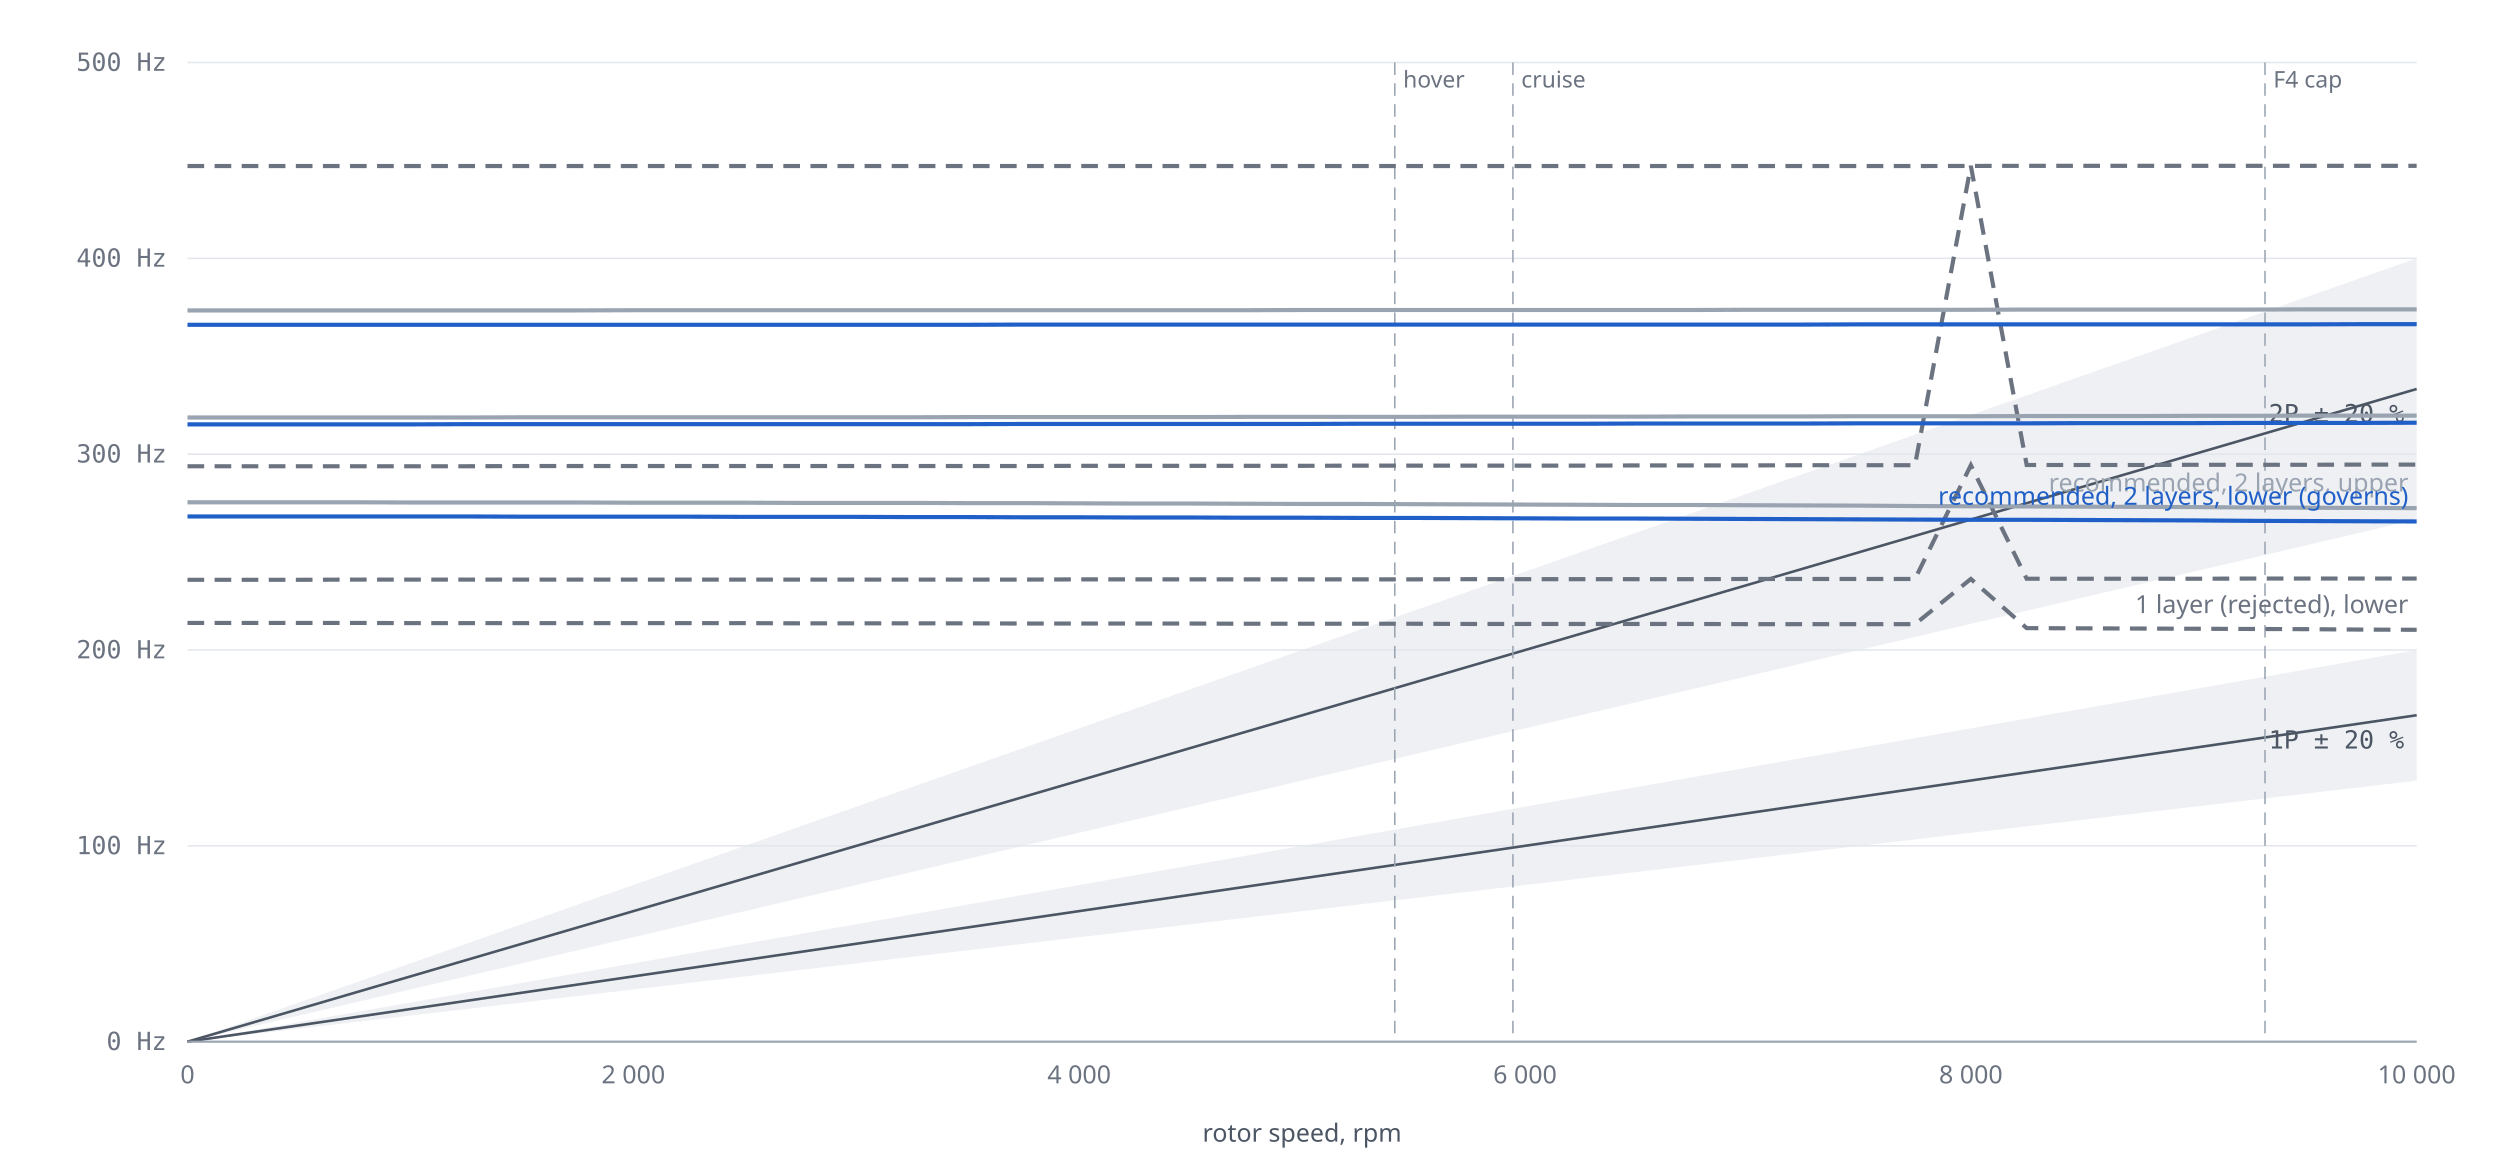
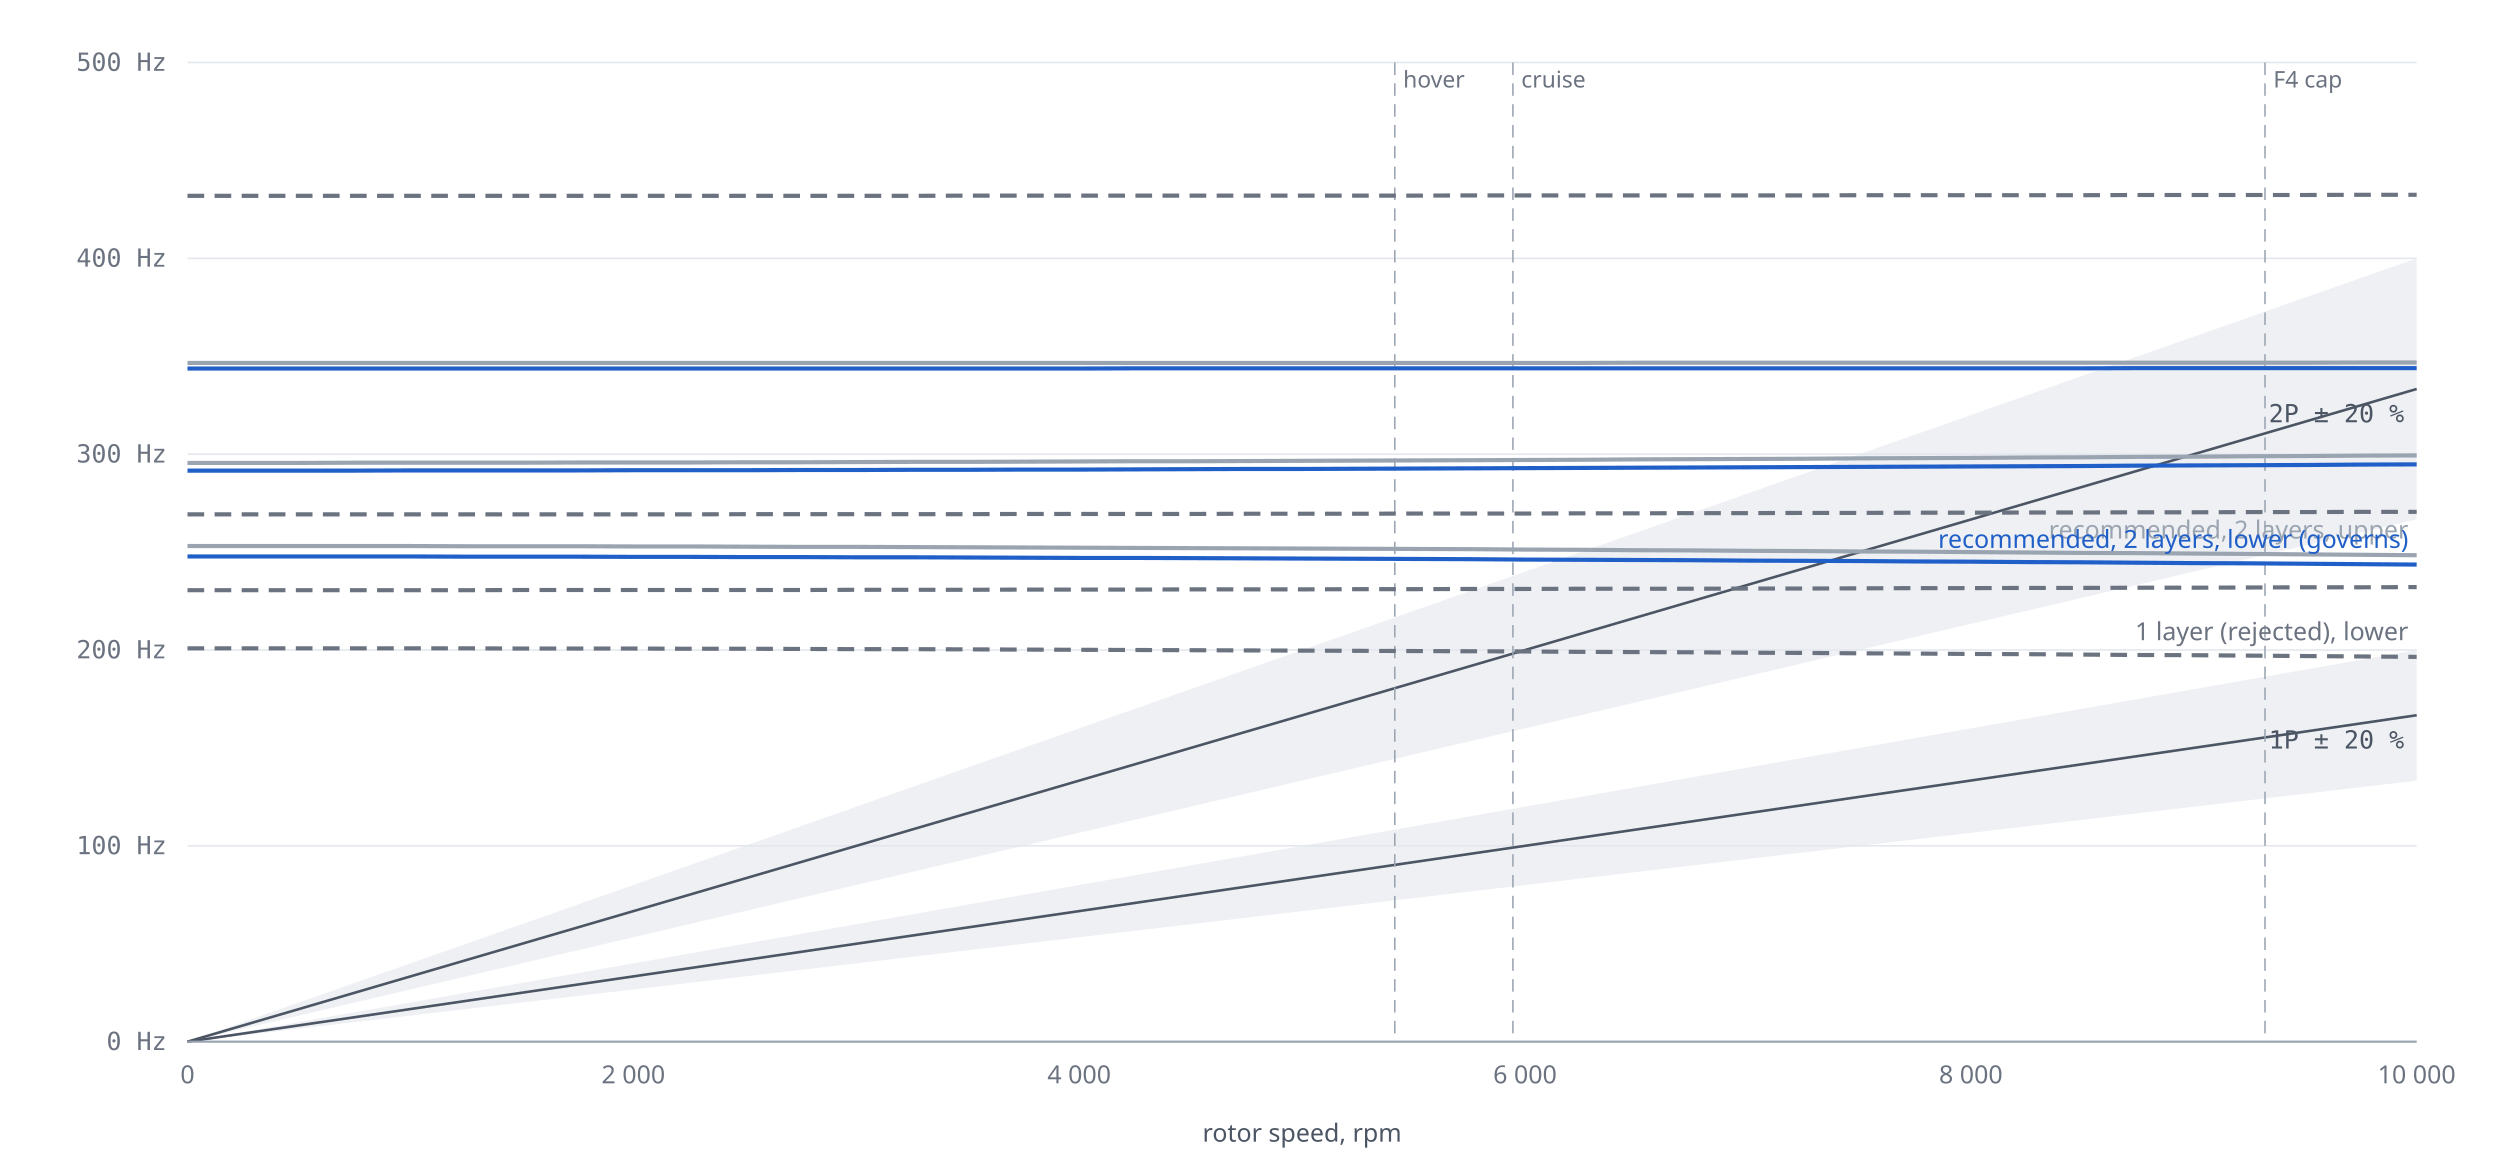
<svg xmlns="http://www.w3.org/2000/svg" viewBox="0 0 1200 560" font-family="IBM Plex Sans, system-ui, sans-serif">
  <polygon points="90.0,500.0 1160.0,312.0 1160.0,374.7 90.0,500.0" fill="#E2E6EC" fill-opacity="0.6" stroke="none" />
  <polygon points="90.0,500.0 1160.0,124.0 1160.0,249.3 90.0,500.0" fill="#E2E6EC" fill-opacity="0.6" stroke="none" />
  <line x1="90" y1="500.0" x2="1160" y2="500.0" stroke="#E3E7ED" stroke-width="0.75" />
  <text x="80" y="504.0" font-size="12" font-family="IBM Plex Mono, monospace" fill="#6B7280" text-anchor="end">0 Hz</text>
  <line x1="90" y1="406.0" x2="1160" y2="406.0" stroke="#E3E7ED" stroke-width="0.75" />
  <text x="80" y="410.0" font-size="12" font-family="IBM Plex Mono, monospace" fill="#6B7280" text-anchor="end">100 Hz</text>
  <line x1="90" y1="312.0" x2="1160" y2="312.0" stroke="#E3E7ED" stroke-width="0.75" />
  <text x="80" y="316.0" font-size="12" font-family="IBM Plex Mono, monospace" fill="#6B7280" text-anchor="end">200 Hz</text>
  <line x1="90" y1="218.0" x2="1160" y2="218.0" stroke="#E3E7ED" stroke-width="0.75" />
  <text x="80" y="222.0" font-size="12" font-family="IBM Plex Mono, monospace" fill="#6B7280" text-anchor="end">300 Hz</text>
  <line x1="90" y1="124.0" x2="1160" y2="124.0" stroke="#E3E7ED" stroke-width="0.75" />
  <text x="80" y="128.0" font-size="12" font-family="IBM Plex Mono, monospace" fill="#6B7280" text-anchor="end">400 Hz</text>
  <line x1="90" y1="30.0" x2="1160" y2="30.0" stroke="#E3E7ED" stroke-width="0.75" />
  <text x="80" y="34.0" font-size="12" font-family="IBM Plex Mono, monospace" fill="#6B7280" text-anchor="end">500 Hz</text>
  <text x="90.0" y="520" font-size="12" font-family="IBM Plex Mono  monospace" fill="#6B7280" text-anchor="middle">0</text>
  <text x="304.0" y="520" font-size="12" font-family="IBM Plex Mono  monospace" fill="#6B7280" text-anchor="middle">2 000</text>
  <text x="518.0" y="520" font-size="12" font-family="IBM Plex Mono  monospace" fill="#6B7280" text-anchor="middle">4 000</text>
  <text x="732.0" y="520" font-size="12" font-family="IBM Plex Mono  monospace" fill="#6B7280" text-anchor="middle">6 000</text>
  <text x="946.0" y="520" font-size="12" font-family="IBM Plex Mono  monospace" fill="#6B7280" text-anchor="middle">8 000</text>
  <text x="1160.0" y="520" font-size="12" font-family="IBM Plex Mono  monospace" fill="#6B7280" text-anchor="middle">10 000</text>
  <text x="625.0" y="548" font-size="12" fill="#4B5563" text-anchor="middle">rotor speed, rpm</text>
  <line x1="90.0" y1="500.0" x2="1160.0" y2="343.3" stroke="#4B5563" stroke-width="1.25" />
  <text x="1154.0" y="359.3" font-size="12" font-family="IBM Plex Mono, monospace" fill="#4B5563" text-anchor="end">1P ± 20 %</text>
  <line x1="90.0" y1="500.0" x2="1160.0" y2="186.7" stroke="#4B5563" stroke-width="1.25" />
  <text x="1154.0" y="202.7" font-size="12" font-family="IBM Plex Mono, monospace" fill="#4B5563" text-anchor="end">2P ± 20 %</text>
  <line x1="669.5" y1="30" x2="669.5" y2="500" stroke="#9AA4B1" stroke-width="0.75" stroke-dasharray="6 4" />
  <text x="673.5" y="42" font-size="11" fill="#6B7280">hover</text>
  <line x1="726.2" y1="30" x2="726.2" y2="500" stroke="#9AA4B1" stroke-width="0.75" stroke-dasharray="6 4" />
  <text x="730.2" y="42" font-size="11" fill="#6B7280">cruise</text>
  <line x1="1087.2" y1="30" x2="1087.2" y2="500" stroke="#9AA4B1" stroke-width="0.75" stroke-dasharray="6 4" />
  <text x="1091.2" y="42" font-size="11" fill="#6B7280">F4 cap</text>
-   <polyline points="90.0,299.0 116.8,299.0 143.5,299.0 170.2,299.0 197.0,299.1 223.8,299.1 250.5,299.1 277.2,299.1 304.0,299.1 330.8,299.1 357.5,299.1 384.2,299.2 411.0,299.2 437.8,299.2 464.5,299.2 491.2,299.3 518.0,299.3 544.8,299.3 571.5,299.3 598.2,299.4 625.0,299.4 651.8,299.4 678.5,299.4 705.2,299.5 732.0,299.5 758.8,299.5 785.5,299.5 812.2,299.5 839.0,299.6 865.8,299.6 892.5,299.6 919.2,299.6 946.0,277.9 972.8,301.5 999.5,301.6 1026.2,301.7 1053.0,301.8 1079.8,301.9 1106.5,302.0 1133.2,302.2 1160.0,302.3" fill="none" stroke="#6B7280" stroke-width="2" stroke-dasharray="8 5" />
-   <polyline points="90.0,278.3 116.8,278.3 143.5,278.3 170.2,278.2 197.0,278.2 223.8,278.2 250.5,278.2 277.2,278.2 304.0,278.2 330.8,278.2 357.5,278.2 384.2,278.2 411.0,278.2 437.8,278.2 464.5,278.2 491.2,278.2 518.0,278.1 544.8,278.1 571.5,278.1 598.2,278.1 625.0,278.1 651.8,278.1 678.5,278.1 705.2,278.0 732.0,278.0 758.8,278.0 785.5,278.0 812.2,278.0 839.0,277.9 865.8,277.9 892.5,277.9 919.2,277.9 946.0,223.3 972.8,277.8 999.5,277.8 1026.2,277.8 1053.0,277.8 1079.8,277.7 1106.5,277.7 1133.2,277.7 1160.0,277.7" fill="none" stroke="#6B7280" stroke-width="2" stroke-dasharray="8 5" />
-   <polyline points="90.0,223.8 116.8,223.8 143.5,223.8 170.2,223.8 197.0,223.8 223.8,223.8 250.5,223.7 277.2,223.7 304.0,223.7 330.8,223.7 357.5,223.7 384.2,223.7 411.0,223.7 437.8,223.7 464.5,223.7 491.2,223.7 518.0,223.6 544.8,223.6 571.5,223.6 598.2,223.6 625.0,223.6 651.8,223.5 678.5,223.5 705.2,223.5 732.0,223.5 758.8,223.5 785.5,223.4 812.2,223.4 839.0,223.4 865.8,223.3 892.5,223.3 919.2,223.3 946.0,79.6 972.8,223.2 999.5,223.2 1026.2,223.2 1053.0,223.1 1079.8,223.1 1106.5,223.1 1133.2,223.0 1160.0,223.0" fill="none" stroke="#6B7280" stroke-width="2" stroke-dasharray="8 5" />
-   <polyline points="90.0,79.7 116.8,79.7 143.5,79.7 170.2,79.7 197.0,79.7 223.8,79.7 250.5,79.7 277.2,79.7 304.0,79.7 330.8,79.7 357.5,79.7 384.2,79.7 411.0,79.7 437.8,79.7 464.5,79.7 491.2,79.7 518.0,79.7 544.8,79.7 571.5,79.7 598.2,79.7 625.0,79.7 651.8,79.7 678.5,79.7 705.2,79.7 732.0,79.7 758.8,79.7 785.5,79.7 812.2,79.7 839.0,79.7 865.8,79.7 892.5,79.7 919.2,79.7 972.8,79.6 999.5,79.6 1026.2,79.6 1053.0,79.6 1079.8,79.6 1106.5,79.6 1133.2,79.6 1160.0,79.6" fill="none" stroke="#6B7280" stroke-width="2" stroke-dasharray="8 5" />
-   <text x="1156" y="294.3" font-size="12" fill="#6B7280" text-anchor="end">1 layer (rejected), lower</text>
-   <polyline points="90.0,241.1 116.8,241.1 143.5,241.1 170.2,241.1 197.0,241.2 223.8,241.2 250.5,241.2 277.2,241.2 304.0,241.3 330.8,241.3 357.5,241.3 384.2,241.4 411.0,241.4 437.8,241.4 464.5,241.5 491.2,241.5 518.0,241.6 544.8,241.7 571.5,241.7 598.2,241.8 625.0,241.9 651.8,241.9 678.5,242.0 705.2,242.1 732.0,242.2 758.8,242.3 785.5,242.4 812.2,242.4 839.0,242.5 865.8,242.6 892.5,242.7 919.2,242.9 946.0,243.0 972.8,243.1 999.5,243.2 1026.2,243.3 1053.0,243.4 1079.8,243.6 1106.5,243.7 1133.2,243.8 1160.0,243.9" fill="none" stroke="#9AA4B1" stroke-width="2" />
-   <polyline points="90.0,200.4 116.8,200.4 143.5,200.4 170.2,200.4 197.0,200.4 223.8,200.4 250.5,200.3 277.2,200.3 304.0,200.3 330.8,200.3 357.5,200.3 384.2,200.3 411.0,200.3 437.8,200.3 464.5,200.2 491.2,200.2 518.0,200.2 544.8,200.2 571.5,200.2 598.2,200.1 625.0,200.1 651.8,200.1 678.5,200.1 705.2,200.0 732.0,200.0 758.8,200.0 785.5,200.0 812.2,199.9 839.0,199.9 865.8,199.9 892.5,199.8 919.2,199.8 946.0,199.8 972.8,199.7 999.5,199.7 1026.2,199.7 1053.0,199.6 1079.8,199.6 1106.5,199.5 1133.2,199.5 1160.0,199.5" fill="none" stroke="#9AA4B1" stroke-width="2" />
-   <polyline points="90.0,149.0 116.8,149.0 143.5,149.0 170.2,149.0 197.0,149.0 223.8,149.0 250.5,149.0 277.2,149.0 304.0,148.9 330.8,148.9 357.5,148.9 384.2,148.9 411.0,148.9 437.8,148.9 464.5,148.9 491.2,148.9 518.0,148.9 544.8,148.9 571.5,148.9 598.2,148.9 625.0,148.8 651.8,148.8 678.5,148.8 705.2,148.8 732.0,148.8 758.8,148.8 785.5,148.8 812.2,148.8 839.0,148.7 865.8,148.7 892.5,148.7 919.2,148.7 946.0,148.7 972.8,148.6 999.5,148.6 1026.2,148.6 1053.0,148.6 1079.8,148.6 1106.5,148.5 1133.2,148.5 1160.0,148.5" fill="none" stroke="#9AA4B1" stroke-width="2" />
-   <text x="1156" y="235.9" font-size="12" fill="#9AA4B1" text-anchor="end">recommended, 2 layers, upper</text>
-   <polyline points="90.0,247.9 116.8,247.9 143.5,247.9 170.2,247.9 197.0,247.9 223.8,247.9 250.5,248.0 277.2,248.0 304.0,248.0 330.8,248.0 357.5,248.1 384.2,248.1 411.0,248.1 437.8,248.2 464.5,248.2 491.2,248.3 518.0,248.3 544.8,248.4 571.5,248.4 598.2,248.5 625.0,248.5 651.8,248.6 678.5,248.6 705.2,248.7 732.0,248.8 758.8,248.9 785.5,248.9 812.2,249.0 839.0,249.1 865.8,249.2 892.5,249.3 919.2,249.4 946.0,249.5 972.8,249.5 999.5,249.6 1026.2,249.7 1053.0,249.8 1079.8,250.0 1106.5,250.1 1133.2,250.2 1160.0,250.3" fill="none" stroke="#1F5FC7" stroke-width="2" />
-   <polyline points="90.0,203.7 116.8,203.7 143.5,203.7 170.2,203.7 197.0,203.7 223.8,203.6 250.5,203.6 277.2,203.6 304.0,203.6 330.8,203.6 357.5,203.6 384.2,203.6 411.0,203.6 437.8,203.6 464.5,203.6 491.2,203.5 518.0,203.5 544.8,203.5 571.5,203.5 598.2,203.5 625.0,203.5 651.8,203.4 678.5,203.4 705.2,203.4 732.0,203.4 758.8,203.4 785.5,203.3 812.2,203.3 839.0,203.3 865.8,203.3 892.5,203.2 919.2,203.2 946.0,203.2 972.8,203.2 999.5,203.1 1026.2,203.1 1053.0,203.1 1079.8,203.0 1106.5,203.0 1133.2,203.0 1160.0,202.9" fill="none" stroke="#1F5FC7" stroke-width="2" />
-   <polyline points="90.0,155.9 116.8,155.9 143.5,155.9 170.2,155.9 197.0,155.9 223.8,155.9 250.5,155.9 277.2,155.9 304.0,155.9 330.8,155.9 357.5,155.9 384.2,155.9 411.0,155.9 437.8,155.9 464.5,155.9 491.2,155.8 518.0,155.8 544.8,155.8 571.5,155.8 598.2,155.8 625.0,155.8 651.8,155.8 678.5,155.8 705.2,155.8 732.0,155.8 758.8,155.8 785.5,155.8 812.2,155.8 839.0,155.8 865.8,155.8 892.5,155.7 919.2,155.7 946.0,155.7 972.8,155.7 999.5,155.7 1026.2,155.7 1053.0,155.7 1079.8,155.7 1106.5,155.7 1133.2,155.6 1160.0,155.6" fill="none" stroke="#1F5FC7" stroke-width="2" />
-   <text x="1156" y="242.3" font-size="12" fill="#1F5FC7" text-anchor="end">recommended, 2 layers, lower (governs)</text>
+   <polyline points="90.0,311.2 116.8,311.2 143.5,311.2 170.2,311.2 197.0,311.2 223.8,311.2 250.5,311.3 277.2,311.3 304.0,311.3 330.8,311.4 357.5,311.4 384.2,311.5 411.0,311.6 437.8,311.6 464.5,311.7 491.2,311.8 518.0,311.9 544.8,312.0 571.5,312.1 598.2,312.2 625.0,312.3 651.8,312.4 678.5,312.5 705.2,312.6 732.0,312.7 758.8,312.9 785.5,313.0 812.2,313.1 839.0,313.3 865.8,313.4 892.5,313.6 919.2,313.7 946.0,313.9 972.8,314.0 999.5,314.2 1026.2,314.4 1053.0,314.5 1079.8,314.7 1106.5,314.9 1133.2,315.1 1160.0,315.3" fill="none" stroke="#6B7280" stroke-width="2" stroke-dasharray="8 5" />
+   <polyline points="90.0,283.3 116.8,283.3 143.5,283.3 170.2,283.3 197.0,283.3 223.8,283.3 250.5,283.2 277.2,283.2 304.0,283.2 330.8,283.2 357.5,283.2 384.2,283.2 411.0,283.1 437.8,283.1 464.5,283.1 491.2,283.0 518.0,283.0 544.8,283.0 571.5,282.9 598.2,282.9 625.0,282.9 651.8,282.8 678.5,282.8 705.2,282.7 732.0,282.7 758.8,282.6 785.5,282.6 812.2,282.6 839.0,282.5 865.8,282.5 892.5,282.4 919.2,282.3 946.0,282.3 972.8,282.2 999.5,282.2 1026.2,282.1 1053.0,282.1 1079.8,282.0 1106.5,281.9 1133.2,281.9 1160.0,281.8" fill="none" stroke="#6B7280" stroke-width="2" stroke-dasharray="8 5" />
+   <polyline points="90.0,246.9 116.8,246.9 143.5,246.9 170.2,246.9 197.0,246.9 223.8,246.9 250.5,246.9 277.2,246.9 304.0,246.9 330.8,246.9 357.5,246.8 384.2,246.8 411.0,246.8 437.8,246.8 464.5,246.8 491.2,246.7 518.0,246.7 544.8,246.7 571.5,246.7 598.2,246.6 625.0,246.6 651.8,246.6 678.5,246.5 705.2,246.5 732.0,246.5 758.8,246.4 785.5,246.4 812.2,246.3 839.0,246.3 865.8,246.2 892.5,246.2 919.2,246.1 946.0,246.1 972.8,246.0 999.5,246.0 1026.2,245.9 1053.0,245.9 1079.8,245.8 1106.5,245.8 1133.2,245.7 1160.0,245.7" fill="none" stroke="#6B7280" stroke-width="2" stroke-dasharray="8 5" />
+   <polyline points="90.0,94.0 116.8,94.0 143.5,94.0 170.2,94.0 197.0,94.0 223.8,94.0 250.5,94.0 277.2,94.0 304.0,94.0 330.8,94.0 357.5,94.0 384.2,94.0 411.0,94.0 437.8,94.0 464.5,93.9 491.2,93.9 518.0,93.9 544.8,93.9 571.5,93.9 598.2,93.9 625.0,93.9 651.8,93.9 678.5,93.9 705.2,93.8 732.0,93.8 758.8,93.8 785.5,93.8 812.2,93.8 839.0,93.8 865.8,93.8 892.5,93.7 919.2,93.7 946.0,93.7 972.8,93.7 999.5,93.7 1026.2,93.6 1053.0,93.6 1079.8,93.6 1106.5,93.6 1133.2,93.5 1160.0,93.5" fill="none" stroke="#6B7280" stroke-width="2" stroke-dasharray="8 5" />
+   <text x="1156" y="307.3" font-size="12" fill="#6B7280" text-anchor="end">1 layer (rejected), lower</text>
+   <polyline points="90.0,262.1 116.8,262.1 143.5,262.1 170.2,262.1 197.0,262.1 223.8,262.2 250.5,262.2 277.2,262.2 304.0,262.3 330.8,262.3 357.5,262.4 384.2,262.5 411.0,262.5 437.8,262.6 464.5,262.7 491.2,262.8 518.0,262.9 544.8,263.0 571.5,263.1 598.2,263.2 625.0,263.3 651.8,263.4 678.5,263.5 705.2,263.6 732.0,263.8 758.8,263.9 785.5,264.1 812.2,264.2 839.0,264.4 865.8,264.5 892.5,264.7 919.2,264.8 946.0,265.0 972.8,265.2 999.5,265.4 1026.2,265.5 1053.0,265.7 1079.8,265.9 1106.5,266.1 1133.2,266.3 1160.0,266.5" fill="none" stroke="#9AA4B1" stroke-width="2" />
+   <polyline points="90.0,222.2 116.8,222.2 143.5,222.2 170.2,222.1 197.0,222.1 223.8,222.1 250.5,222.1 277.2,222.0 304.0,222.0 330.8,222.0 357.5,221.9 384.2,221.9 411.0,221.8 437.8,221.7 464.5,221.7 491.2,221.6 518.0,221.5 544.8,221.4 571.5,221.4 598.2,221.3 625.0,221.2 651.8,221.1 678.5,221.0 705.2,220.9 732.0,220.8 758.8,220.7 785.5,220.5 812.2,220.4 839.0,220.3 865.8,220.2 892.5,220.0 919.2,219.9 946.0,219.8 972.8,219.6 999.5,219.5 1026.2,219.3 1053.0,219.2 1079.8,219.0 1106.5,218.9 1133.2,218.7 1160.0,218.6" fill="none" stroke="#9AA4B1" stroke-width="2" />
+   <polyline points="90.0,174.2 116.8,174.2 143.5,174.2 170.2,174.2 197.0,174.2 223.8,174.2 250.5,174.2 277.2,174.2 304.0,174.2 330.8,174.2 357.5,174.2 384.2,174.2 411.0,174.2 437.8,174.2 464.5,174.2 491.2,174.2 518.0,174.2 544.8,174.2 571.5,174.2 598.2,174.2 625.0,174.2 651.8,174.2 678.5,174.2 705.2,174.2 732.0,174.2 758.8,174.2 785.5,174.1 812.2,174.1 839.0,174.1 865.8,174.1 892.5,174.1 919.2,174.1 946.0,174.1 972.8,174.1 999.5,174.1 1026.2,174.1 1053.0,174.1 1079.8,174.1 1106.5,174.1 1133.2,174.0 1160.0,174.0" fill="none" stroke="#9AA4B1" stroke-width="2" />
+   <text x="1156" y="258.5" font-size="12" fill="#9AA4B1" text-anchor="end">recommended, 2 layers, upper</text>
+   <polyline points="90.0,267.1 116.8,267.1 143.5,267.1 170.2,267.1 197.0,267.1 223.8,267.2 250.5,267.2 277.2,267.2 304.0,267.3 330.8,267.3 357.5,267.4 384.2,267.4 411.0,267.5 437.8,267.5 464.5,267.6 491.2,267.7 518.0,267.8 544.8,267.8 571.5,267.9 598.2,268.0 625.0,268.1 651.8,268.2 678.5,268.3 705.2,268.4 732.0,268.6 758.8,268.7 785.5,268.8 812.2,268.9 839.0,269.1 865.8,269.2 892.5,269.3 919.2,269.5 946.0,269.6 972.8,269.8 999.5,269.9 1026.2,270.1 1053.0,270.3 1079.8,270.4 1106.5,270.6 1133.2,270.8 1160.0,271.0" fill="none" stroke="#1F5FC7" stroke-width="2" />
+   <polyline points="90.0,225.9 116.8,225.9 143.5,225.9 170.2,225.9 197.0,225.8 223.8,225.8 250.5,225.8 277.2,225.8 304.0,225.7 330.8,225.7 357.5,225.7 384.2,225.6 411.0,225.6 437.8,225.5 464.5,225.5 491.2,225.4 518.0,225.4 544.8,225.3 571.5,225.2 598.2,225.1 625.0,225.1 651.8,225.0 678.5,224.9 705.2,224.8 732.0,224.7 758.8,224.6 785.5,224.5 812.2,224.4 839.0,224.3 865.8,224.2 892.5,224.1 919.2,224.0 946.0,223.9 972.8,223.8 999.5,223.7 1026.2,223.5 1053.0,223.4 1079.8,223.3 1106.5,223.2 1133.2,223.0 1160.0,222.9" fill="none" stroke="#1F5FC7" stroke-width="2" />
+   <polyline points="90.0,176.9 116.8,176.9 143.5,176.9 170.2,176.9 197.0,176.9 223.8,176.9 250.5,176.9 277.2,176.9 304.0,176.9 330.8,176.9 357.5,176.9 384.2,176.9 411.0,176.9 437.8,176.9 464.5,176.9 491.2,176.9 518.0,176.9 544.8,176.8 571.5,176.8 598.2,176.8 625.0,176.8 651.8,176.8 678.5,176.8 705.2,176.8 732.0,176.8 758.8,176.8 785.5,176.8 812.2,176.8 839.0,176.8 865.8,176.8 892.5,176.8 919.2,176.8 946.0,176.8 972.8,176.8 999.5,176.8 1026.2,176.7 1053.0,176.7 1079.8,176.7 1106.5,176.7 1133.2,176.7 1160.0,176.7" fill="none" stroke="#1F5FC7" stroke-width="2" />
+   <text x="1156" y="263.0" font-size="12" fill="#1F5FC7" text-anchor="end">recommended, 2 layers, lower (governs)</text>
  <line x1="90" y1="500" x2="1160" y2="500" stroke="#9AA4B1" stroke-width="1" />
</svg>
